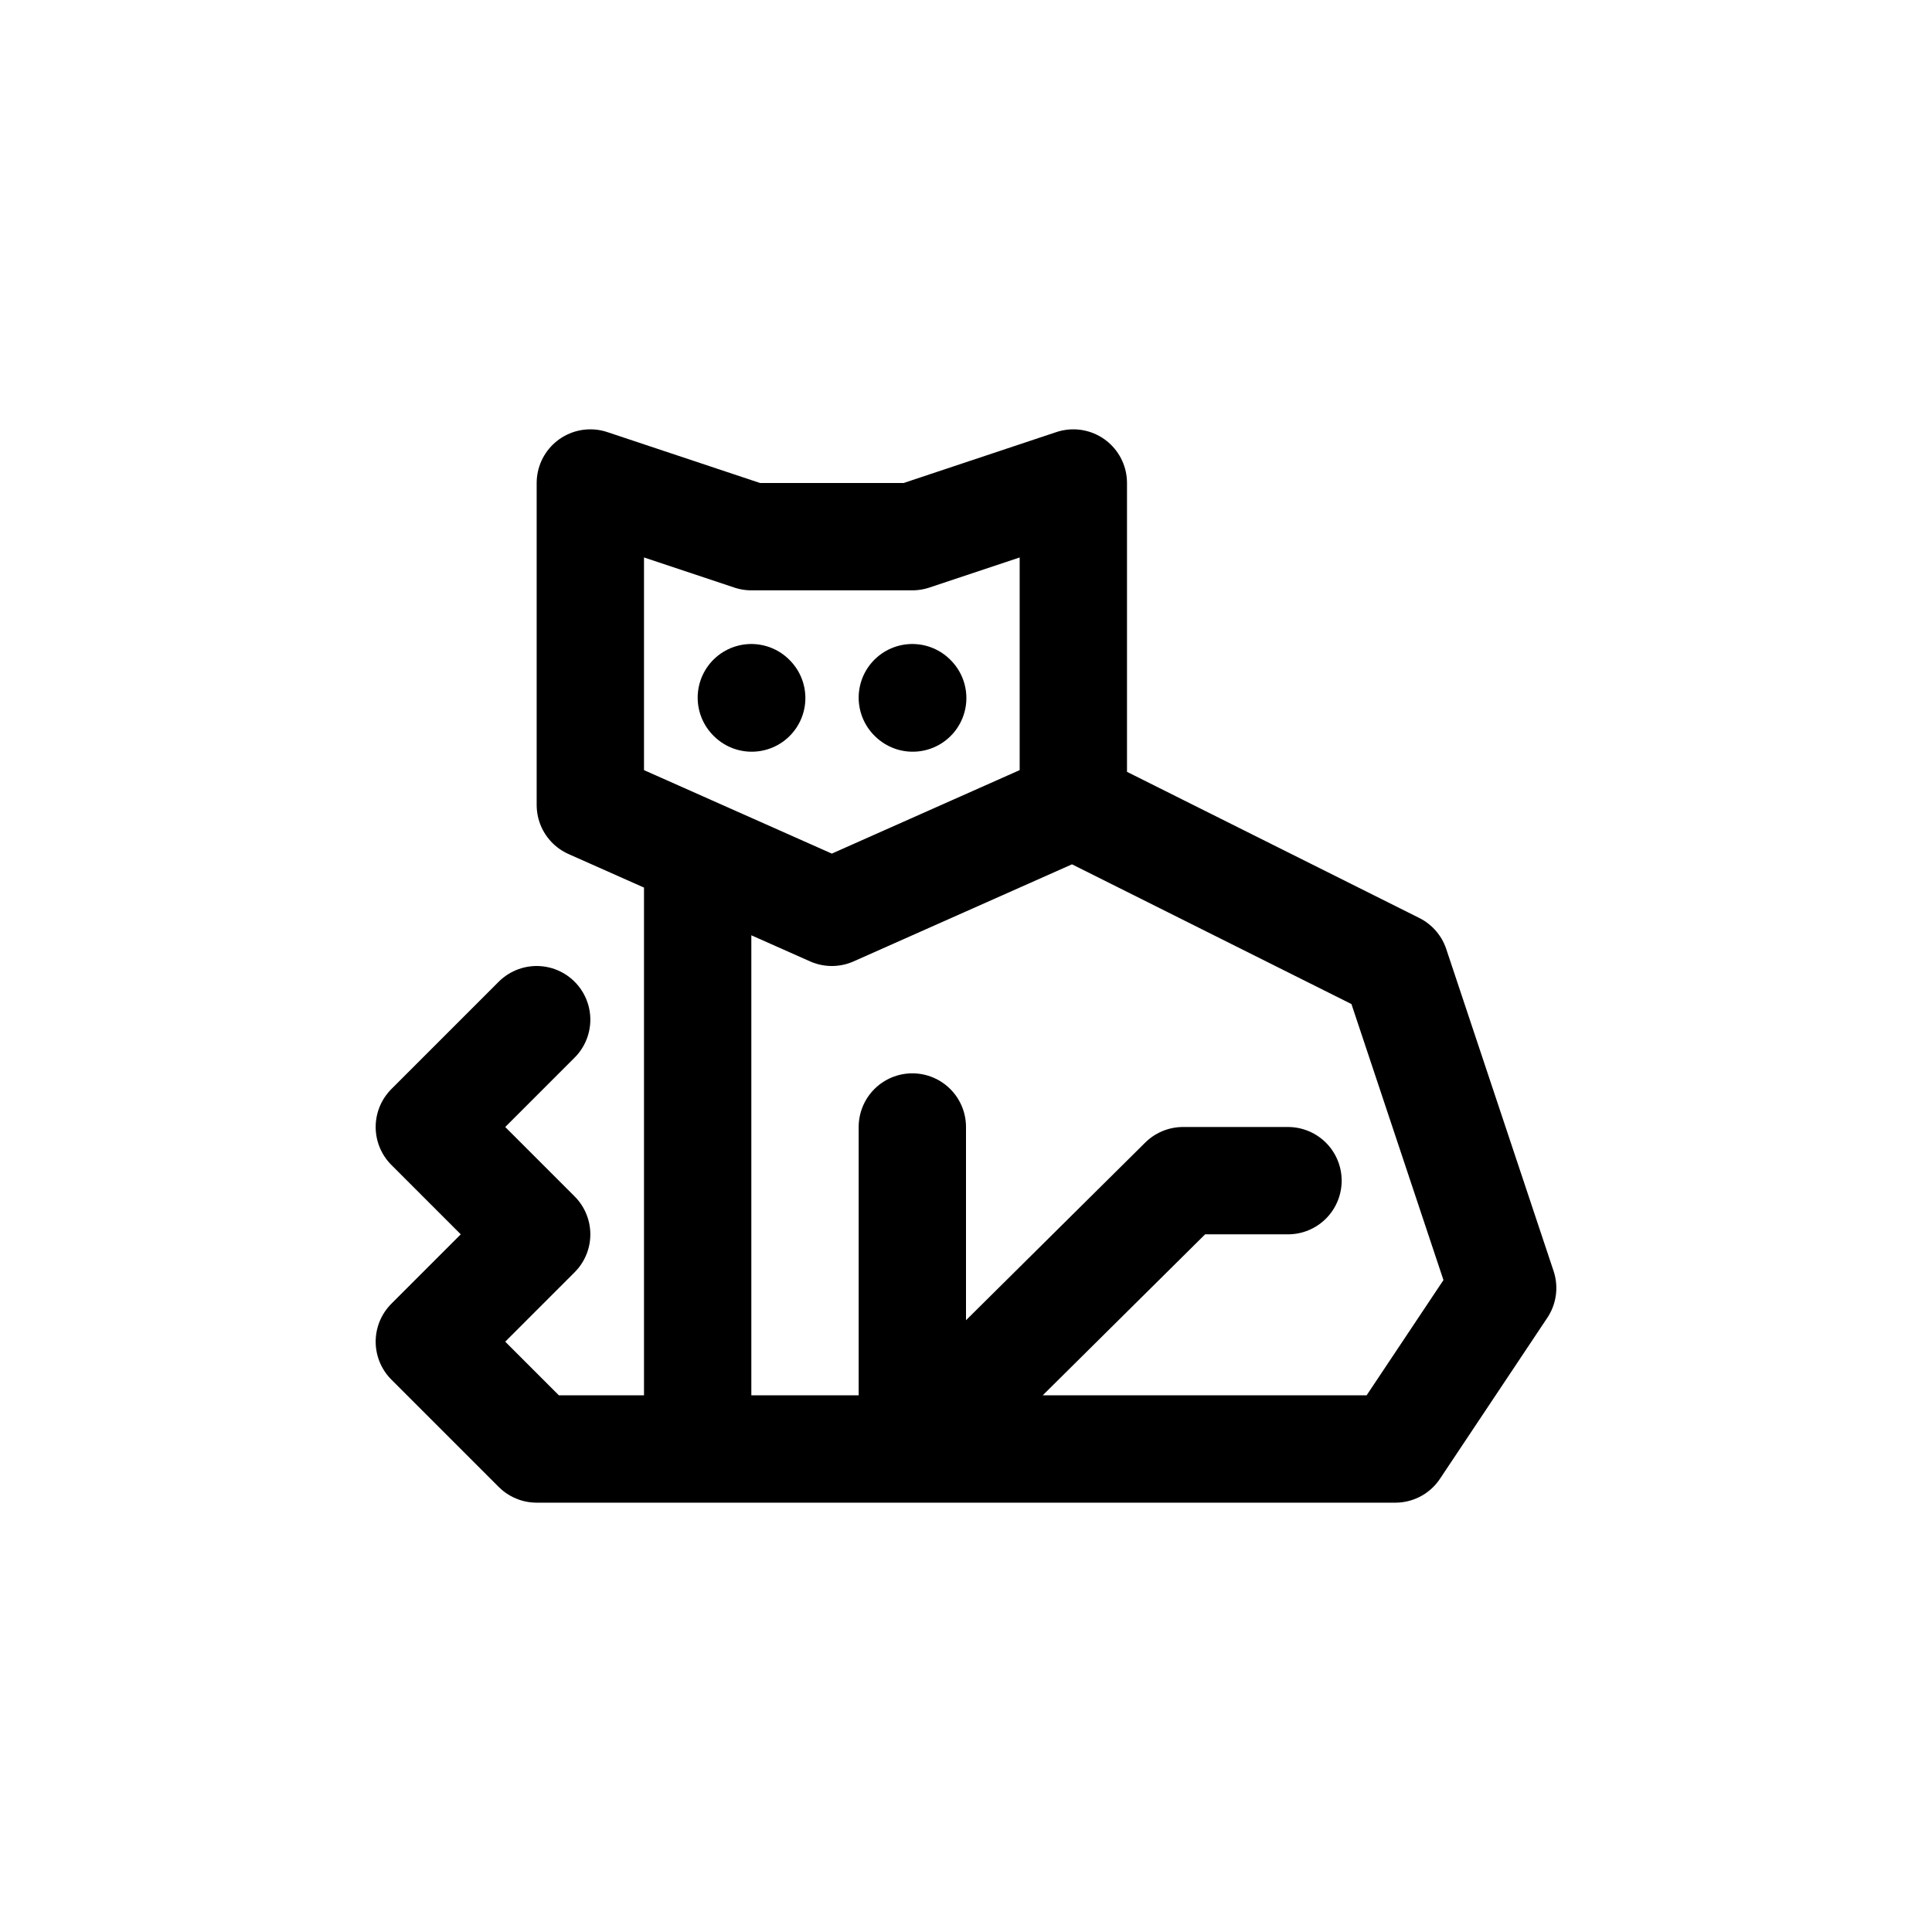
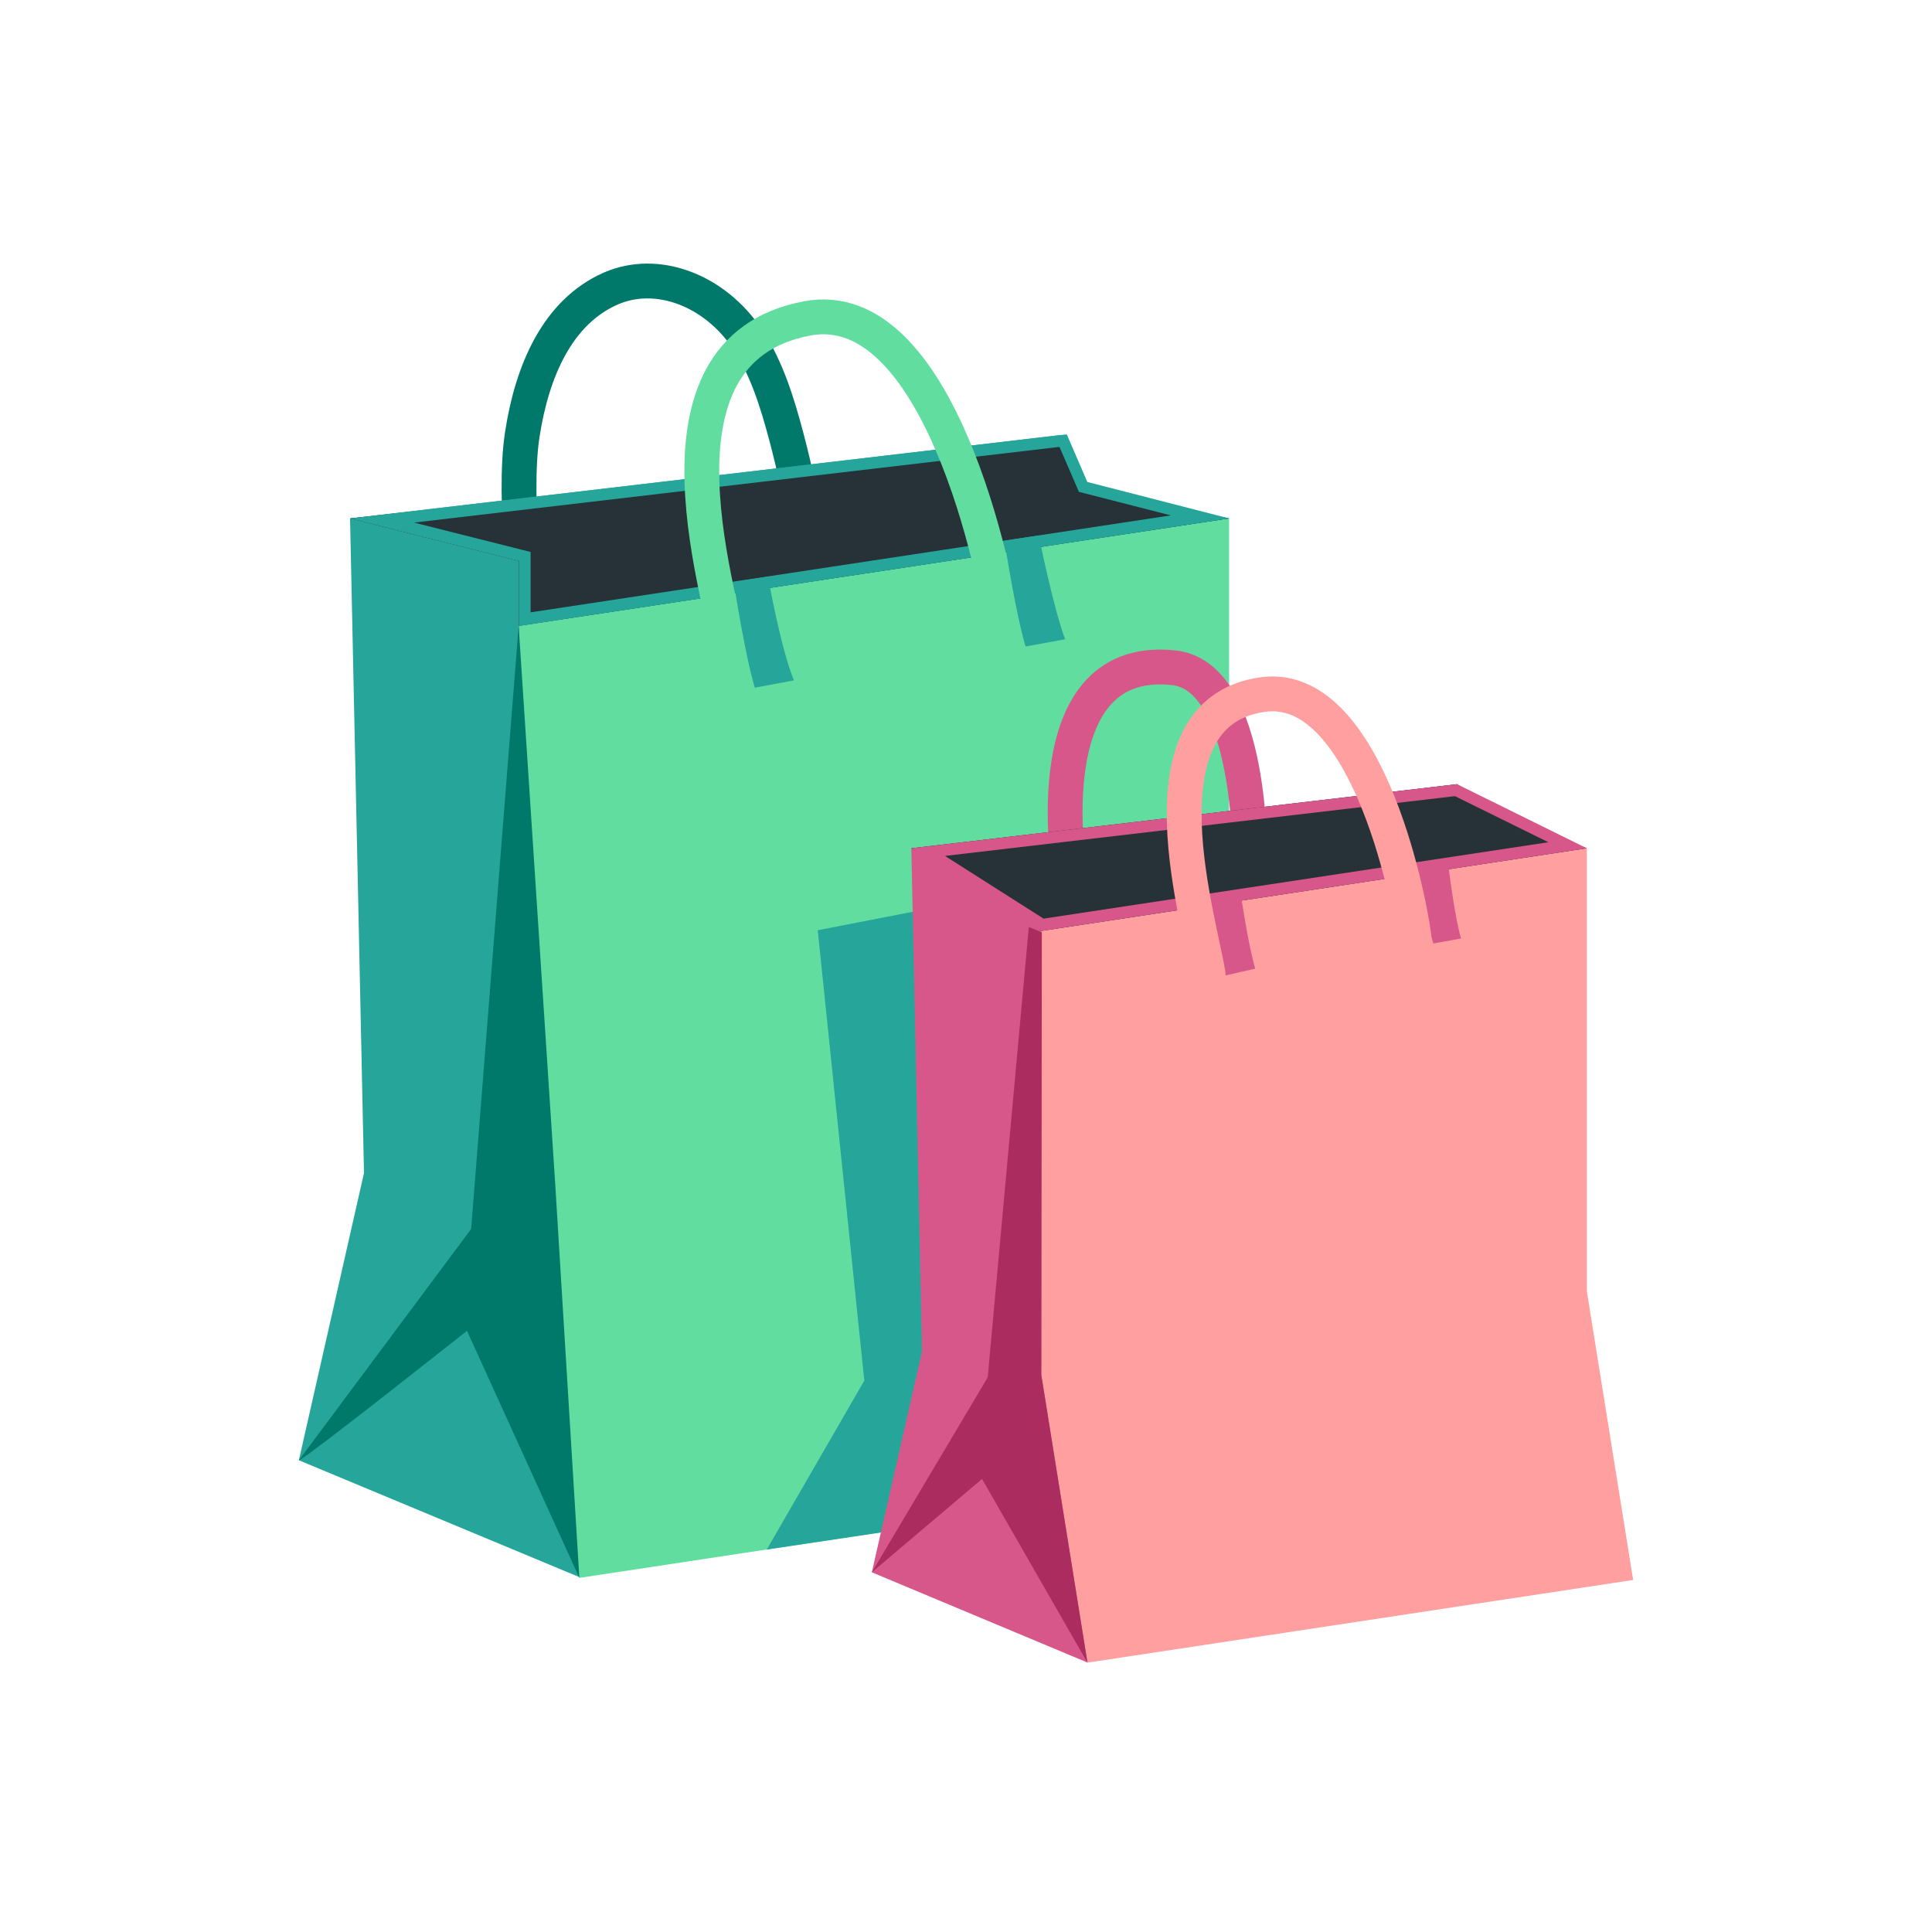
- <svg xmlns="http://www.w3.org/2000/svg" width="800px" height="800px" viewBox="-6 -6 36.00 36.00" fill="none">
+ <svg xmlns="http://www.w3.org/2000/svg" width="800px" height="800px" viewBox="-19.2 -19.2 166.40 166.40" aria-hidden="true" role="img" class="iconify iconify--noto" preserveAspectRatio="xMidYMid meet" fill="#000000">
  <g id="SVGRepo_bgCarrier" stroke-width="0" />
  <g id="SVGRepo_tracerCarrier" stroke-linecap="round" stroke-linejoin="round" />
  <g id="SVGRepo_iconCarrier">
-     <path d="M14 9V3L11 4H8L5 3V9L9.5 11L14 9ZM14 9L20 12L22 18L20 21H4L2 19L4 17L2 15L4 13M7 21V9.889M11 15V21L16.044 16H18M8 7L8.007 7.007M11 7L11.007 7.007" stroke="#000000" stroke-width="2" stroke-miterlimit="10" stroke-linecap="round" stroke-linejoin="round" />
+     <path d="M26.96 39.45c-.75-5.68-2.02-15.69-1.18-21.2s3.04-10.59 7.63-12.6c3.97-1.73 8.92.1 11.78 4.38c1.63 2.44 2.56 5.45 3.35 8.43c1.35 5.12 2.64 12.12 3.29 17.39" fill="none" stroke="#00796b" stroke-width="3" stroke-miterlimit="10"> </path>
+     <path fill="#26a69a" d="M30.71 116.64L6.54 106.57l5.61-24.74l-1.2-56.38l61.16-7.18v5.34l14.55 1.84z"> </path>
+     <path fill="#61de9f" d="M91.85 107.44L30.7 116.7l-5.2-32.38V34.7l61.16-9.25v49.61z"> </path>
+     <path fill="#263238" d="M25.5 34.7v-5.58l-14.55-3.67l61.28-6.8l1.96 4.34l12.47 2.46z"> </path>
+     <path d="M6.54 106.57c.42 0 14.48-11.15 14.48-11.15l9.68 21.28l-2.08-33.93l-3.15-48.07l-4.09 51.95l-14.84 19.92z" fill="#00796b"> </path>
+     <path d="M72.05 19.29l1.48 3.42l.19.45l.47.12l7.45 1.91l-55.14 8.35v-5.2l-.76-.19l-9.28-2.34l55.59-6.52m.63-1.08l-61.72 7.24l14.55 3.67v5.59l61.15-9.26l-12.21-3.14l-1.77-4.1z" fill="#26a69a"> </path>
+     <path d="M43.95 38.45C43.2 32.78 35.39 11 50.34 8.22c11.3-2.1 16.29 21.97 16.95 27.25" fill="none" stroke="#61de9f" stroke-width="3" stroke-miterlimit="10"> </path>
+     <path d="M45.81 40.03c-.87-2.93-1.78-8.85-1.82-9.11l2.96-.45c.01.06 1.07 6.1 2.23 8.93l-3.37.63z" fill="#26a69a"> </path>
+     <path d="M69.13 36.48c-.87-2.93-1.78-8.85-1.82-9.11l2.96-.45c.01.06 1.24 6.2 2.27 8.94l-3.41.62z" fill="#26a69a"> </path>
+     <path fill="#26a69a" d="M46.84 114.26l8.4-14.55l-4.01-38.79l33.57-6.53l-18 56.89z"> </path>
+     <g>
+       <path d="M73.07 57.05s-3.78-20.07 8.81-18.74c6.85.72 6.57 16.65 6.57 16.65" fill="none" stroke="#d7578a" stroke-width="3" stroke-miterlimit="10"> </path>
+       <path fill="#d7578a" d="M74.46 123.99l-18.57-7.77l4.32-19.02l-.92-43.34l47-5.52v4.11l11.18 1.41z"> </path>
+       <path fill="#ff9f9f" d="M121.46 116.88l-47 7.12l-3.99-24.89V60.98l47-7.12V92z"> </path>
+       <path fill="#263238" d="M70.47 60.98l-3.76-2.88l-7.42-4.24l47-5.52l4.27 2.69l6.91 2.83z"> </path>
+       <path d="M106.11 49.37l8.05 3.97l-43.48 6.58l-8.49-5.4l43.92-5.15m.18-1.03l-47 5.52l11.18 7.12l47-7.12l-11.18-5.52z" fill="#d7578a"> </path>
+       <path d="M86.36 64.81c-.67-2.24-1.36-6.79-1.39-6.98l2.64-.34c.01.05.68 4.63 1.3 6.74l-2.55.58z" fill="#d7578a"> </path>
+       <path d="M104.25 62.06c-.67-2.24-1.36-6.79-1.39-6.98l2.61-.33c.01.05.55 4.77 1.17 6.88l-2.39.43z" fill="#d7578a"> </path>
+       <path d="M84.88 64.91c-.58-4.36-6.52-22.74 4.68-24.29c8.75-1.21 12.52 16.89 13.03 20.94" fill="none" stroke="#ff9f9f" stroke-width="3" stroke-miterlimit="10"> </path>
+     </g>
+     <path fill="#ab2c5e" d="M55.89 116.22l9.49-8.04L74.46 124l-3.97-24.74l.04-38.16l-1.12-.46l-3.54 38.79z"> </path>
  </g>
</svg>
